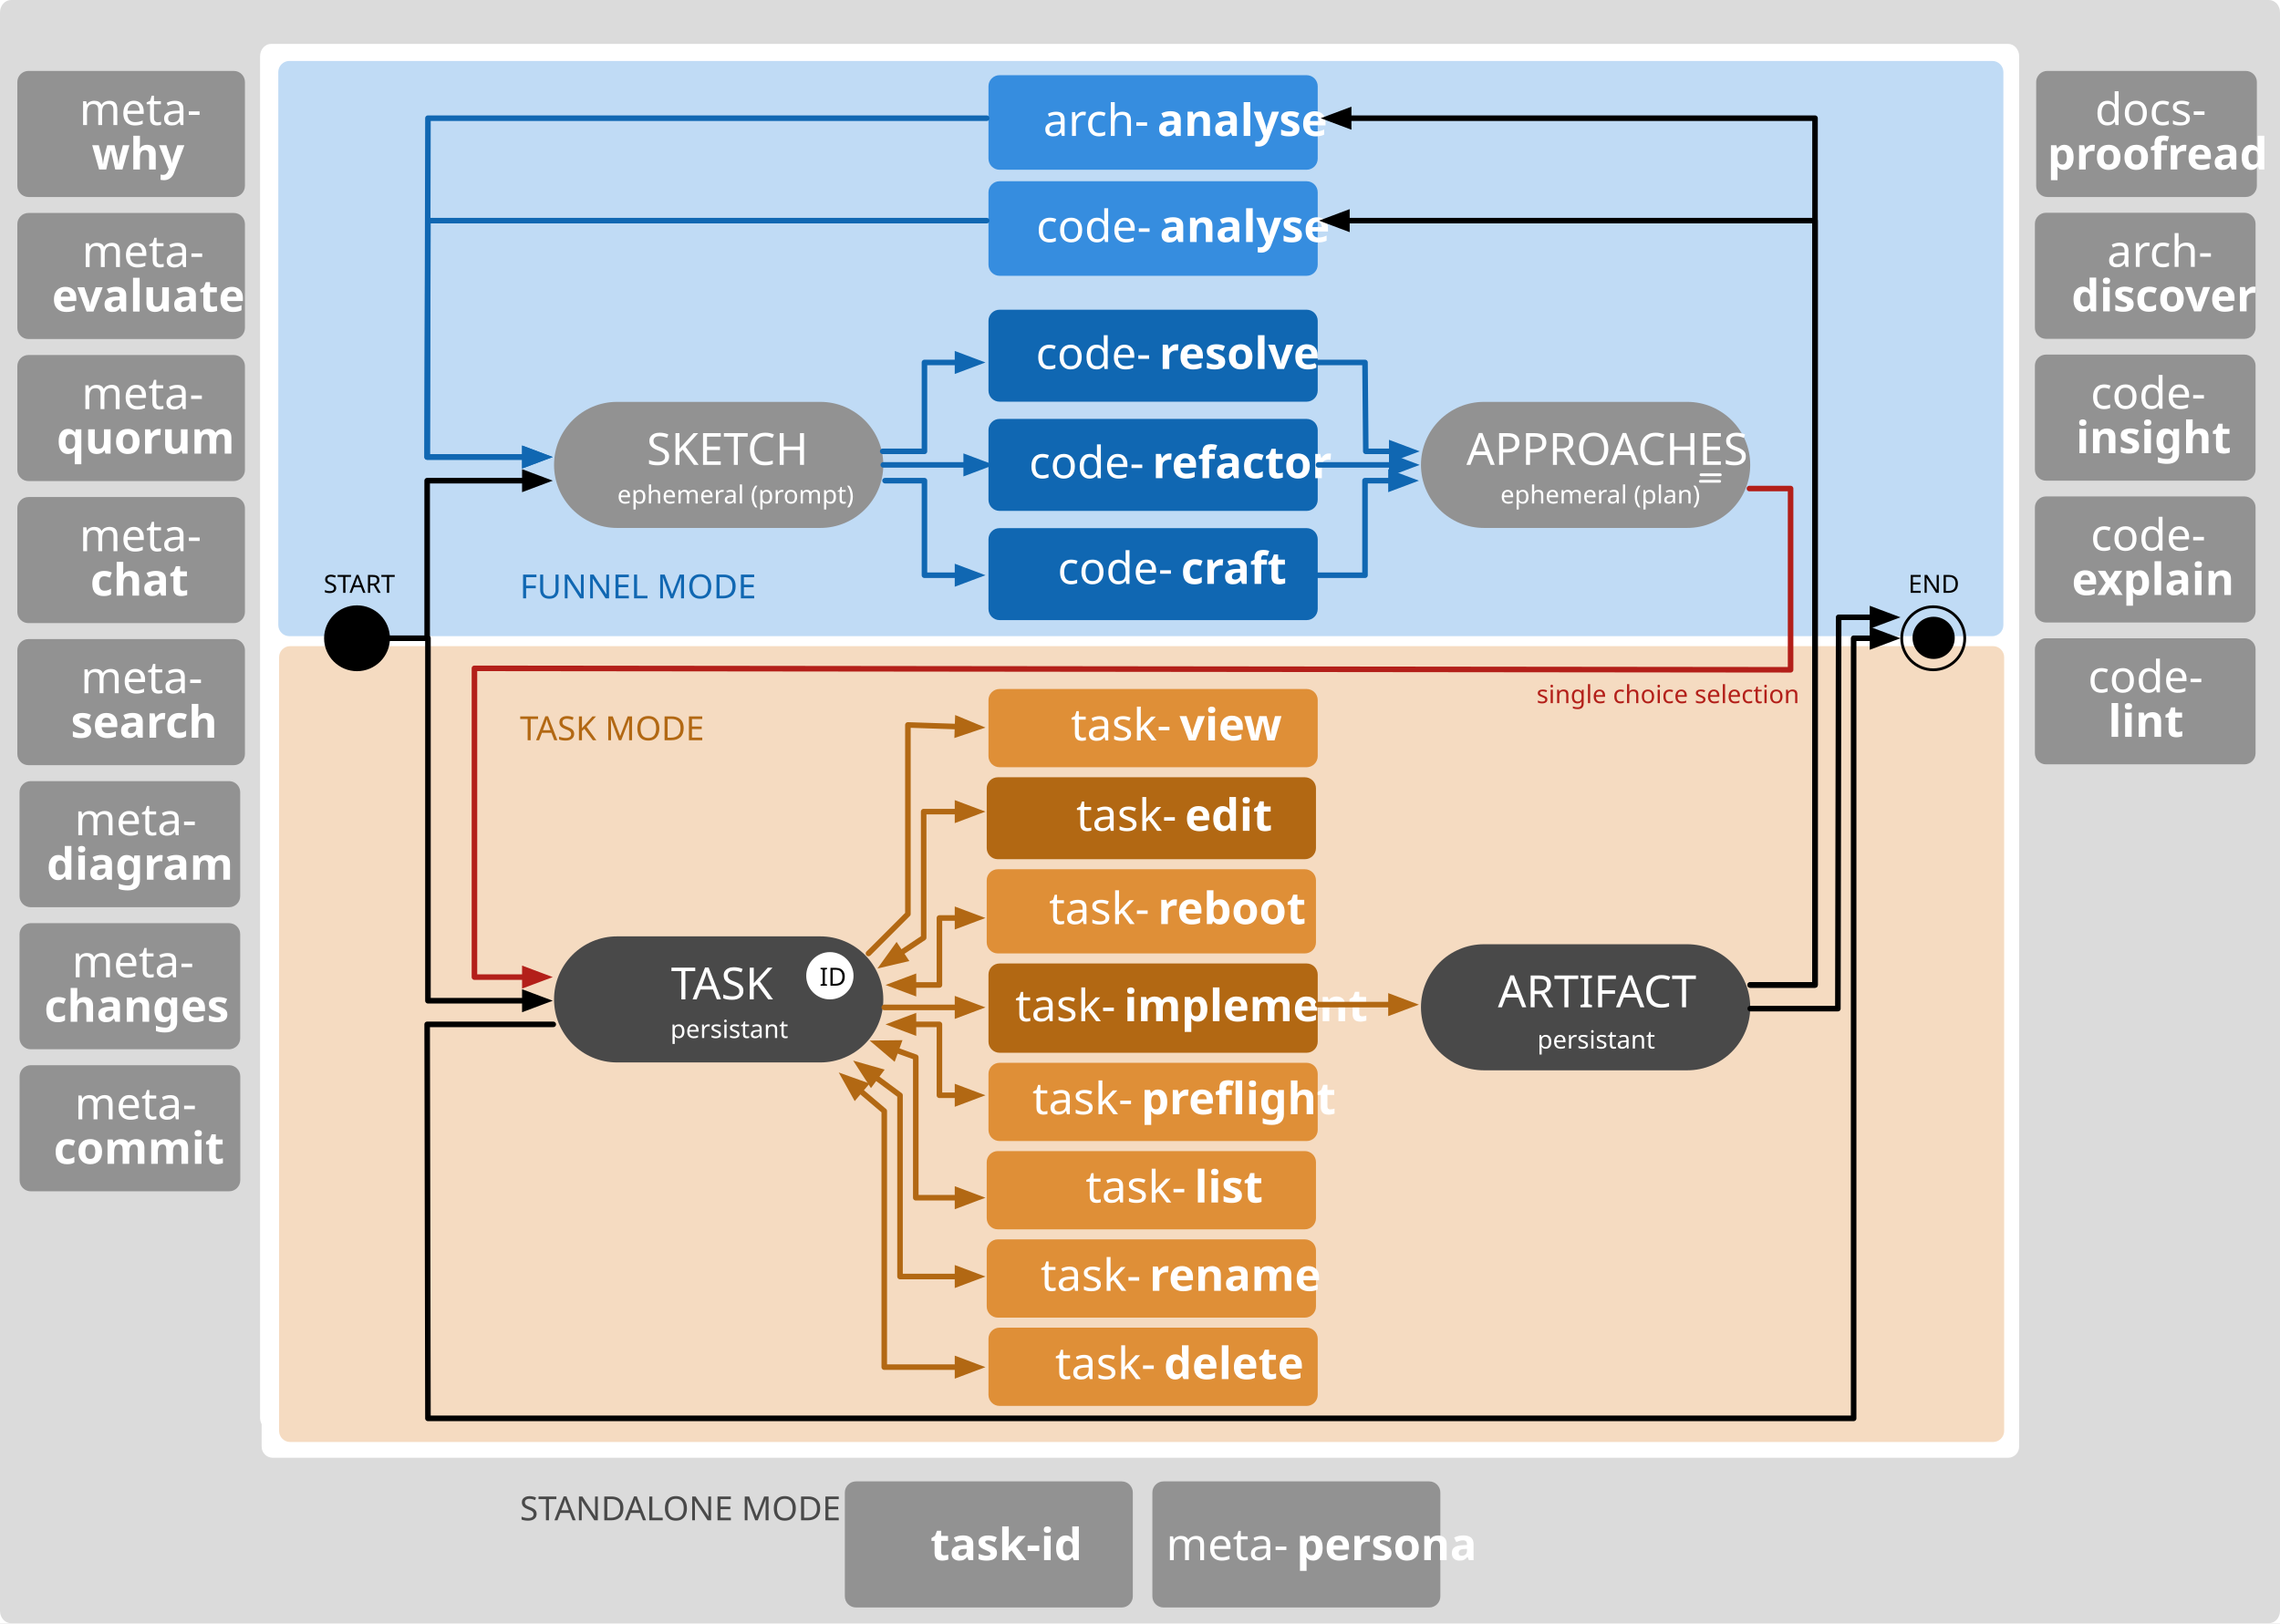
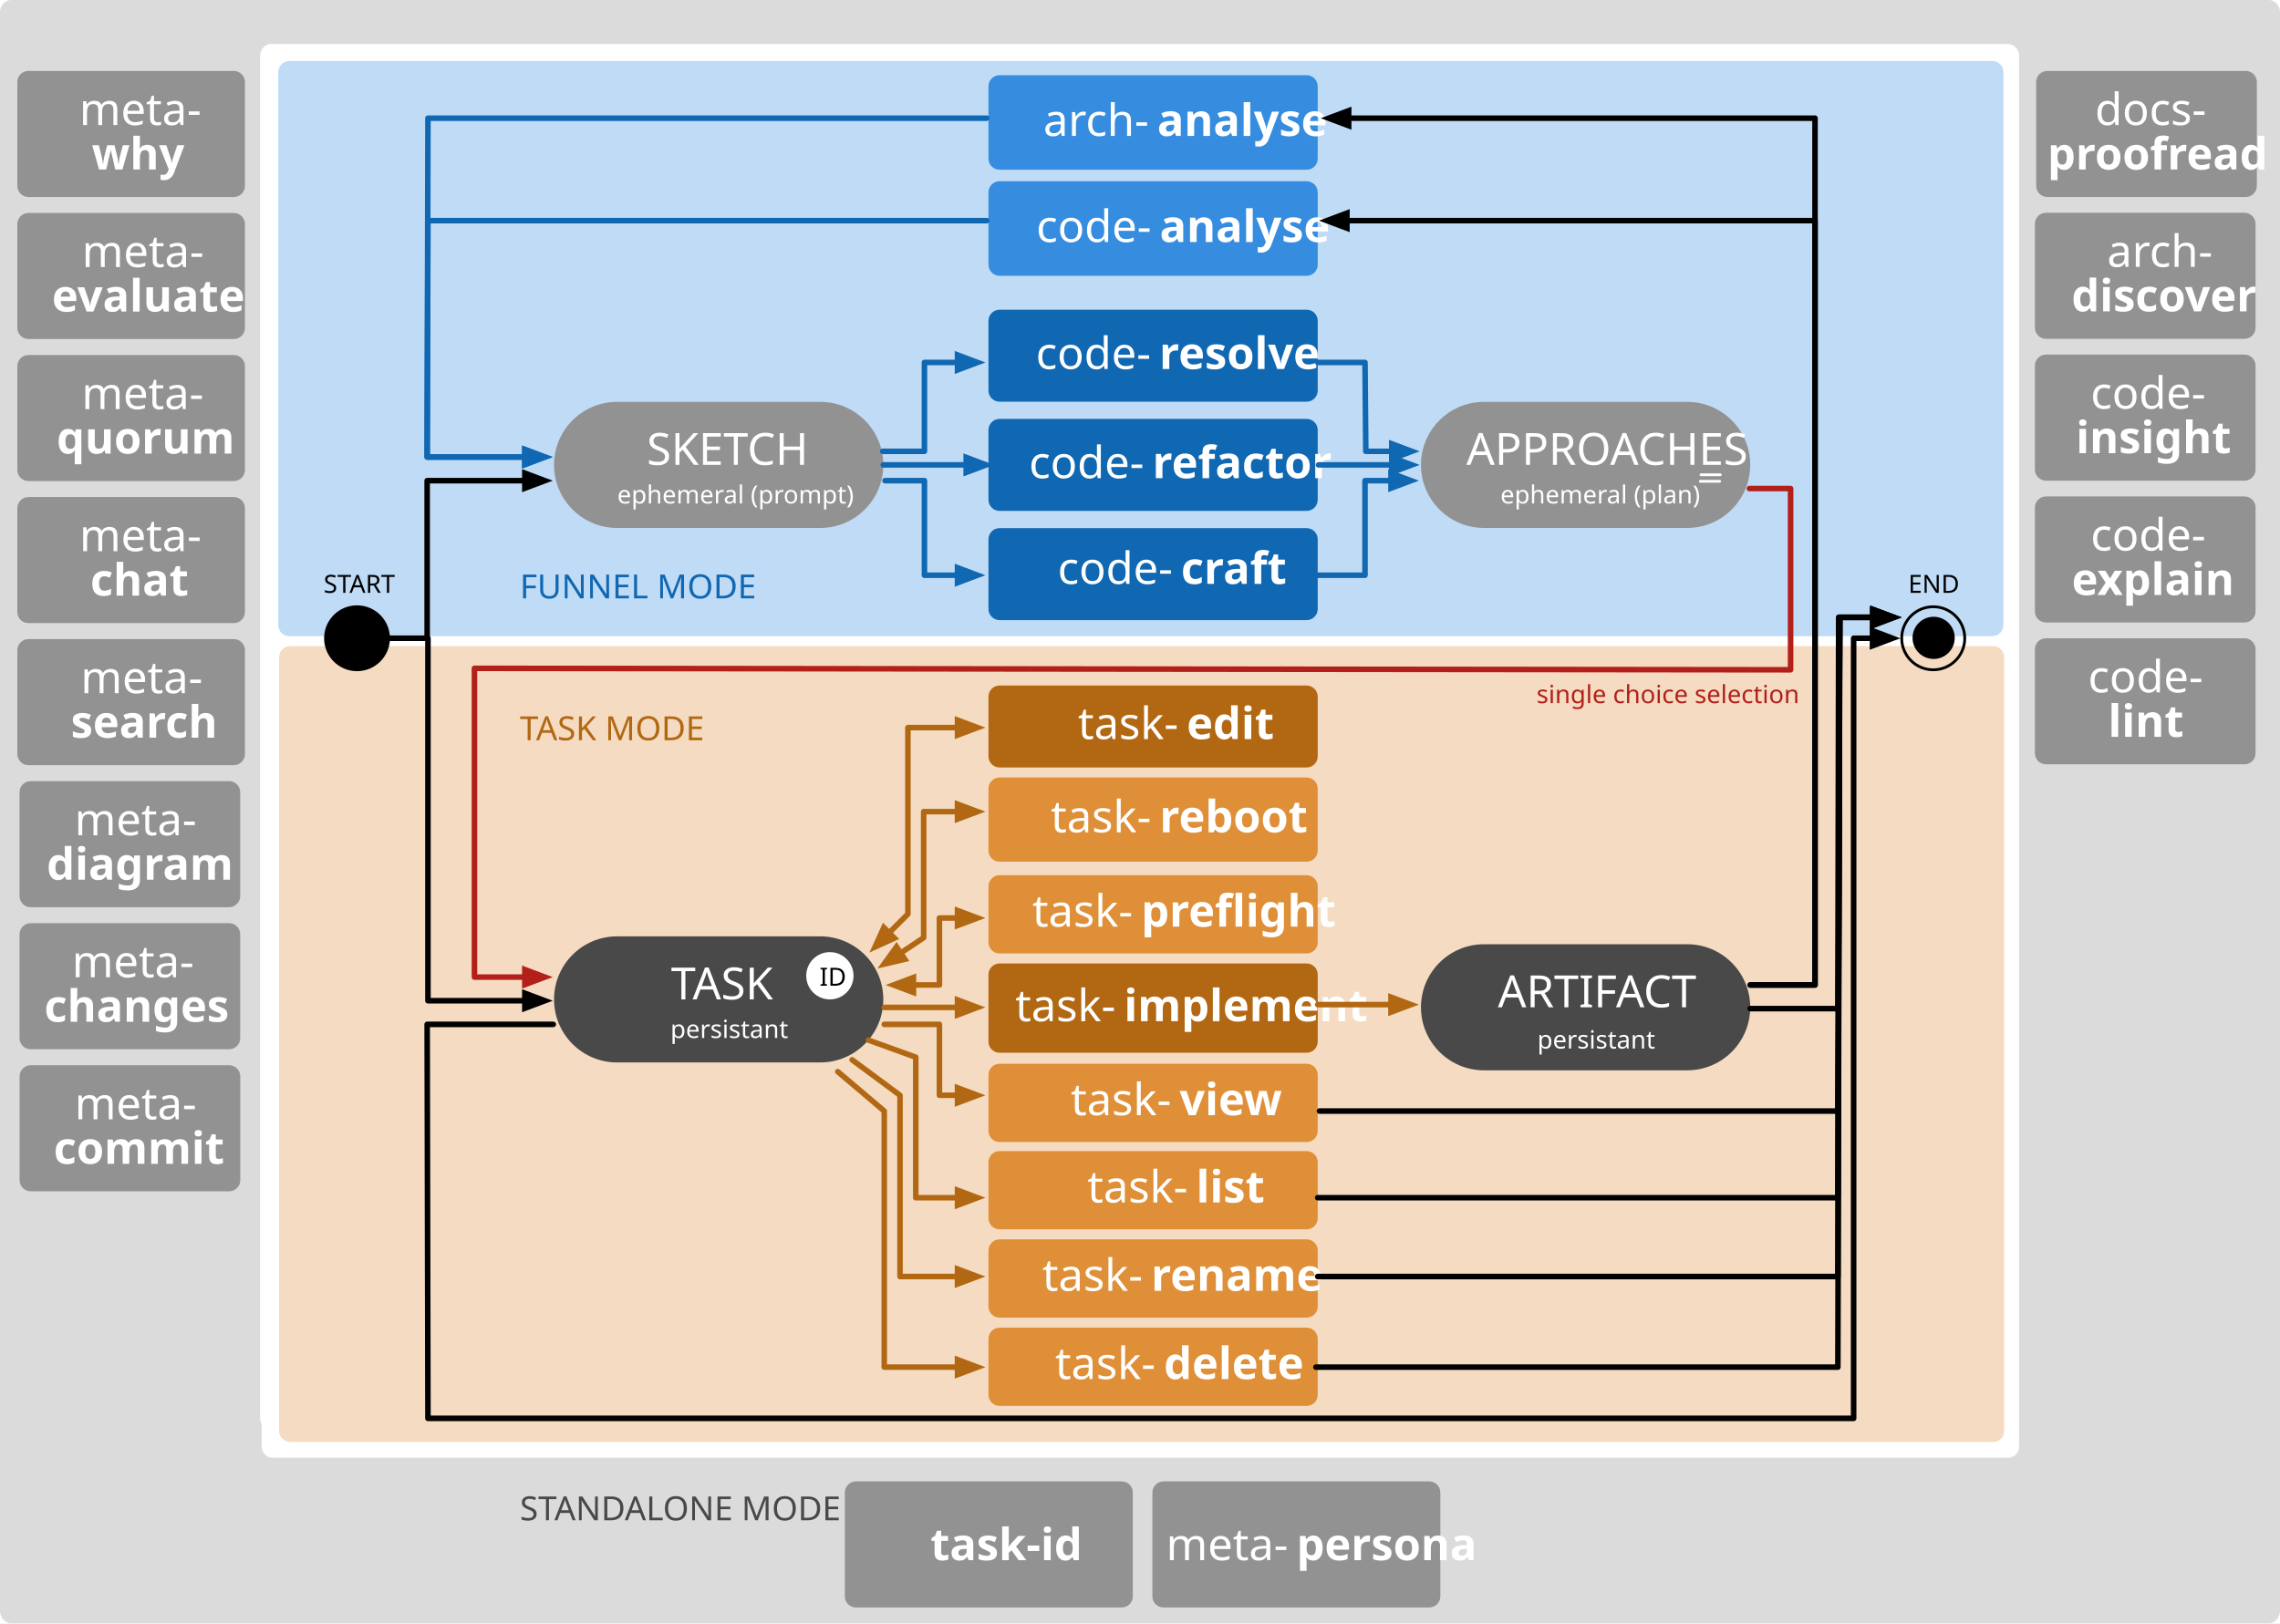
<svg xmlns="http://www.w3.org/2000/svg" version="1.1" viewBox="7.937 5.669 820.063 583.937" width="820.063" height="583.937">
  <defs>
    <marker orient="auto" overflow="visible" markerUnits="strokeWidth" id="FilledArrow_Marker" stroke-linejoin="miter" stroke-miterlimit="10" viewBox="-1 -3 6 6" markerWidth="6" markerHeight="6" color="#1067b2">
      <g>
        <path d="M 3.6 0 L 0 -1.35 L 0 1.35 Z" fill="currentColor" stroke="currentColor" stroke-width="1" />
      </g>
    </marker>
    <marker orient="auto" overflow="visible" markerUnits="strokeWidth" id="FilledArrow_Marker_2" stroke-linejoin="miter" stroke-miterlimit="10" viewBox="-1 -3 6 6" markerWidth="6" markerHeight="6" color="#b31f19">
      <g>
        <path d="M 3.6 0 L 0 -1.35 L 0 1.35 Z" fill="currentColor" stroke="currentColor" stroke-width="1" />
      </g>
    </marker>
    <marker orient="auto" overflow="visible" markerUnits="strokeWidth" id="FilledArrow_Marker_3" stroke-linejoin="miter" stroke-miterlimit="10" viewBox="-1 -3 6 6" markerWidth="6" markerHeight="6" color="#b26813">
      <g>
        <path d="M 3.6 0 L 0 -1.35 L 0 1.35 Z" fill="currentColor" stroke="currentColor" stroke-width="1" />
      </g>
    </marker>
    <marker orient="auto" overflow="visible" markerUnits="strokeWidth" id="FilledArrow_Marker_4" stroke-linejoin="miter" stroke-miterlimit="10" viewBox="-1 -3 6 6" markerWidth="6" markerHeight="6" color="black">
      <g>
        <path d="M 3.6 0 L 0 -1.35 L 0 1.35 Z" fill="currentColor" stroke="currentColor" stroke-width="1" />
      </g>
    </marker>
    <marker orient="auto" overflow="visible" markerUnits="strokeWidth" id="FilledArrow_Marker_5" stroke-linejoin="miter" stroke-miterlimit="10" viewBox="-5 -3 6 6" markerWidth="6" markerHeight="6" color="#b26813">
      <g>
        <path d="M -3.6 0 L 0 1.35 L 0 -1.35 Z" fill="currentColor" stroke="currentColor" stroke-width="1" />
      </g>
    </marker>
    <marker orient="auto" overflow="visible" markerUnits="strokeWidth" id="FilledArrow_Marker_6" stroke-linejoin="miter" stroke-miterlimit="10" viewBox="-1 -3 6 6" markerWidth="6" markerHeight="6" color="#b26813">
      <g>
        <path d="M 3.6 0 L 0 -1.35 L 0 1.35 Z" fill="currentColor" stroke="currentColor" stroke-width="1" />
      </g>
    </marker>
    <marker orient="auto" overflow="visible" markerUnits="strokeWidth" id="FilledArrow_Marker_7" stroke-linejoin="miter" stroke-miterlimit="10" viewBox="-5 -3 6 6" markerWidth="6" markerHeight="6" color="#b26813">
      <g>
        <path d="M -3.6 0 L 0 1.35 L 0 -1.35 Z" fill="currentColor" stroke="currentColor" stroke-width="1" />
      </g>
    </marker>
  </defs>
-   <g id="Canvas_1" stroke="none" fill-opacity="1" stroke-dasharray="none" fill="none" stroke-opacity="1">
+   <g id="Canvas_1" stroke-dasharray="none" stroke-opacity="1" stroke="none" fill="none" fill-opacity="1">
    <rect fill="white" x="7.937" y="5.669" width="820.063" height="583.937" />
    <g id="Canvas_1_Content">
      <g id="Graphic_915">
        <path d="M 17.89 5.669 L 11.937 5.669 C 9.728 5.669 7.937 7.663 7.937 10.123 L 7.937 585.152 C 7.937 587.612 9.728 589.606 11.937 589.606 L 17.89 589.606 L 48.504 589.606 L 824 589.606 C 826.209 589.606 828 587.612 828 585.152 L 828 10.123 C 828 7.663 826.209 5.669 824 5.669 L 48.504 5.669 Z M 102.047 517.998 C 101.687 517.33 101.48 516.547 101.48 515.711 L 101.48 25.905 C 101.48 23.446 103.271 21.451 105.48 21.451 L 730.173 21.451 C 732.382 21.451 734.173 23.446 734.173 25.905 L 734.173 463.213 L 734.173 515.711 L 734.173 526.079 C 734.173 528.288 732.382 530.079 730.173 530.079 L 106.047 530.079 C 103.838 530.079 102.047 528.288 102.047 526.079 Z" fill="#dbdbdb" />
      </g>
      <g id="Graphic_799">
        <path d="M 112.315 238.11 L 724.787 238.11 C 726.997 238.11 728.787 239.901 728.787 242.11 L 728.787 520.409 C 728.787 522.619 726.997 524.409 724.787 524.409 L 112.315 524.409 C 110.106 524.409 108.315 522.619 108.315 520.409 L 108.315 242.11 C 108.315 239.901 110.106 238.11 112.315 238.11 Z" fill="#f5dbc1" />
      </g>
      <g id="Graphic_798">
        <path d="M 112.031 27.595 L 724.504 27.595 C 726.713 27.595 728.504 29.386 728.504 31.595 L 728.504 230.524 C 728.504 232.733 726.713 234.524 724.504 234.524 L 112.031 234.524 C 109.822 234.524 108.031 232.733 108.031 230.524 L 108.031 31.595 C 108.031 29.386 109.822 27.595 112.031 27.595 Z" fill="#c0dbf5" />
      </g>
      <g id="Group_774">
        <g id="Graphic_629">
          <path d="M 229.89 150.236 L 302.961 150.236 C 315.485 150.236 325.638 160.389 325.638 172.913 L 325.638 172.913 C 325.638 185.438 315.485 195.591 302.961 195.591 L 229.89 195.591 C 217.366 195.591 207.213 185.438 207.213 172.913 L 207.213 172.913 C 207.213 160.389 217.366 150.236 229.89 150.236 Z" fill="#929292" />
        </g>
        <g id="Graphic_624">
          <rect x="235.559" y="155.906" width="61.92" height="29.2" fill="#929292" />
          <text transform="translate(240.5591 160.9055)" fill="white">
            <tspan font-family="Myriad Pro" font-size="16" fill="white" x="0" y="12" xml:space="preserve">SKETCH</tspan>
          </text>
        </g>
      </g>
      <g id="Group_767">
        <g id="Graphic_631">
          <path d="M 367.465 70.866 L 477.89 70.866 C 480.099 70.866 481.89 72.657 481.89 74.866 L 481.89 100.882 C 481.89 103.091 480.099 104.882 477.89 104.882 L 367.465 104.882 C 365.255 104.882 363.465 103.091 363.465 100.882 L 363.465 74.866 C 363.465 72.657 365.255 70.866 367.465 70.866 Z" fill="#368ddf" />
        </g>
        <g id="Graphic_628">
          <text transform="translate(380.6718 80.72008)" fill="white">
            <tspan font-family="Myriad Pro" font-size="16" fill="white" x="0" y="12" xml:space="preserve">code-</tspan>
            <tspan font-family="Myriad Pro" font-weight="bold" font-size="16" fill="white" y="12" xml:space="preserve">analyse</tspan>
          </text>
        </g>
      </g>
      <g id="Line_639">
        <path d="M 362.835 85.039 L 161.858 85.039 L 161.575 170.079 L 196.713 170.079" marker-end="url(#FilledArrow_Marker)" stroke="#1067b2" stroke-linecap="round" stroke-linejoin="round" stroke-width="2" />
      </g>
      <g id="Group_777">
        <g id="Graphic_725">
          <path d="M 541.701 345.348 L 614.772 345.348 C 627.296 345.348 637.449 355.501 637.449 368.025 L 637.449 368.025 C 637.449 380.549 627.296 390.702 614.772 390.702 L 541.701 390.702 C 529.177 390.702 519.024 380.549 519.024 368.025 L 519.024 368.025 C 519.024 355.501 529.177 345.348 541.701 345.348 Z" fill="#494949" />
        </g>
        <g id="Graphic_726">
          <text transform="translate(546.7008 356.0173)" fill="white">
            <tspan font-family="Myriad Pro" font-size="16" fill="white" x="682121e-18" y="12" xml:space="preserve">ARTIFACT</tspan>
          </text>
        </g>
      </g>
      <g id="Group_768">
        <g id="Graphic_728">
          <path d="M 367.465 117.082 L 477.89 117.082 C 480.099 117.082 481.89 118.873 481.89 121.082 L 481.89 146.167 C 481.89 148.376 480.099 150.167 477.89 150.167 L 367.465 150.167 C 365.255 150.167 363.465 148.376 363.465 146.167 L 363.465 121.082 C 363.465 118.873 365.255 117.082 367.465 117.082 Z" fill="#1067b2" />
        </g>
        <g id="Graphic_727">
          <text transform="translate(380.5016 126.4037)" fill="white">
            <tspan font-family="Myriad Pro" font-size="16" fill="white" x="0" y="12" xml:space="preserve">code-</tspan>
            <tspan font-family="Myriad Pro" font-weight="bold" font-size="16" fill="white" y="12" xml:space="preserve">resolve</tspan>
          </text>
        </g>
      </g>
      <g id="Line_729">
        <path d="M 325.43 168.028 L 340.441 168.028 L 340.441 136.063 L 352.335 136.063" marker-end="url(#FilledArrow_Marker)" stroke="#1067b2" stroke-linecap="round" stroke-linejoin="round" stroke-width="2" />
      </g>
      <g id="Group_769">
        <g id="Graphic_731">
          <path d="M 367.465 156.371 L 477.89 156.371 C 480.099 156.371 481.89 158.162 481.89 160.371 L 481.89 185.456 C 481.89 187.665 480.099 189.456 477.89 189.456 L 367.465 189.456 C 365.255 189.456 363.465 187.665 363.465 185.456 L 363.465 160.371 C 363.465 158.162 365.255 156.371 367.465 156.371 Z" fill="#1067b2" />
        </g>
        <g id="Graphic_730">
          <text transform="translate(378.0456 165.6926)" fill="white">
            <tspan font-family="Myriad Pro" font-size="16" fill="white" x="7105427e-21" y="12" xml:space="preserve">code-</tspan>
            <tspan font-family="Myriad Pro" font-weight="bold" font-size="16" fill="white" y="12" xml:space="preserve">refactor</tspan>
          </text>
        </g>
      </g>
      <g id="Line_734">
        <line x1="325.638" y1="172.913" x2="355.453" y2="172.913" marker-end="url(#FilledArrow_Marker)" stroke="#1067b2" stroke-linecap="round" stroke-linejoin="round" stroke-width="2" />
      </g>
      <g id="Line_735">
        <path d="M 326.268 178.583 L 340.441 178.583 L 340.441 212.598 L 352.335 212.598" marker-end="url(#FilledArrow_Marker)" stroke="#1067b2" stroke-linecap="round" stroke-linejoin="round" stroke-width="2" />
      </g>
      <g id="Group_775">
        <g id="Graphic_737">
          <path d="M 541.701 150.236 L 614.772 150.236 C 627.296 150.236 637.449 160.389 637.449 172.913 L 637.449 172.913 C 637.449 185.438 627.296 195.591 614.772 195.591 L 541.701 195.591 C 529.177 195.591 519.024 185.438 519.024 172.913 L 519.024 172.913 C 519.024 160.389 529.177 150.236 541.701 150.236 Z" fill="#929292" />
        </g>
        <g id="Graphic_736">
          <text transform="translate(535.3622 160.9055)" fill="white">
            <tspan font-family="Myriad Pro" font-size="16" fill="white" x="0" y="12" xml:space="preserve">APPROACHES</tspan>
          </text>
        </g>
      </g>
      <g id="Line_738">
        <path d="M 481.89 136.063 L 498.898 136.063 L 499.181 168.028 L 508.524 168.028" marker-end="url(#FilledArrow_Marker)" stroke="#1067b2" stroke-linecap="round" stroke-linejoin="round" stroke-width="2" />
      </g>
      <g id="Line_739">
        <line x1="482.173" y1="172.913" x2="508.524" y2="172.913" marker-end="url(#FilledArrow_Marker)" stroke="#1067b2" stroke-linecap="round" stroke-linejoin="round" stroke-width="2" />
      </g>
      <g id="Line_740">
        <path d="M 481.89 212.598 L 498.898 212.598 L 498.898 178.583 L 508.24 178.583" marker-end="url(#FilledArrow_Marker)" stroke="#1067b2" stroke-linecap="round" stroke-linejoin="round" stroke-width="2" />
      </g>
      <g id="Group_776">
        <g id="Graphic_742">
          <path d="M 229.89 342.513 L 302.961 342.513 C 315.485 342.513 325.638 352.666 325.638 365.191 L 325.638 365.191 C 325.638 377.715 315.485 387.868 302.961 387.868 L 229.89 387.868 C 217.366 387.868 207.213 377.715 207.213 365.191 L 207.213 365.191 C 207.213 352.666 217.366 342.513 229.89 342.513 Z" fill="#494949" />
        </g>
        <g id="Graphic_741">
          <text transform="translate(249.2817 353.1827)" fill="white">
            <tspan font-family="Myriad Pro" font-size="16" fill="white" x="0" y="12" xml:space="preserve">TASK</tspan>
          </text>
        </g>
      </g>
      <g id="Line_743">
        <path d="M 637.165 181.417 L 651.968 181.417 L 651.968 246.614 L 178.583 246.095 L 178.583 357.165 L 196.713 357.165" marker-end="url(#FilledArrow_Marker_2)" stroke="#b31f19" stroke-linecap="round" stroke-linejoin="round" stroke-width="2" />
      </g>
      <g id="Group_771">
        <g id="Graphic_749">
-           <path d="M 366.835 285.285 L 477.26 285.285 C 479.469 285.285 481.26 287.076 481.26 289.285 L 481.26 310.758 C 481.26 312.967 479.469 314.758 477.26 314.758 L 366.835 314.758 C 364.625 314.758 362.835 312.967 362.835 310.758 L 362.835 289.285 C 362.835 287.076 364.625 285.285 366.835 285.285 Z" fill="#b26813" />
+           <path d="M 367.465 252.283 L 477.89 252.283 C 480.099 252.283 481.89 254.074 481.89 256.283 L 481.89 277.756 C 481.89 279.965 480.099 281.756 477.89 281.756 L 367.465 281.756 C 365.255 281.756 363.465 279.965 363.465 277.756 L 363.465 256.283 C 363.465 254.074 365.255 252.283 367.465 252.283 Z" fill="#b26813" />
        </g>
        <g id="Graphic_748">
-           <text transform="translate(395.0317 292.5409)" fill="white">
+           <text transform="translate(395.6616 259.5389)" fill="white">
            <tspan font-family="Myriad Pro" font-size="16" fill="white" x="14210855e-21" y="12" xml:space="preserve">task-</tspan>
            <tspan font-family="Myriad Pro" font-weight="bold" font-size="16" fill="white" y="12" xml:space="preserve">edit</tspan>
          </text>
        </g>
      </g>
      <g id="Group_772">
        <g id="Graphic_747">
          <path d="M 367.465 352.267 L 477.89 352.267 C 480.099 352.267 481.89 354.058 481.89 356.267 L 481.89 380.384 C 481.89 382.593 480.099 384.384 477.89 384.384 L 367.465 384.384 C 365.255 384.384 363.465 382.593 363.465 380.384 L 363.465 356.267 C 363.465 354.058 365.255 352.267 367.465 352.267 Z" fill="#b26813" />
        </g>
        <g id="Graphic_746">
          <text transform="translate(373.0916 361.0349)" fill="white">
            <tspan font-family="Myriad Pro" font-size="16" fill="white" x="0" y="12" xml:space="preserve">task-</tspan>
            <tspan font-family="Myriad Pro" font-weight="bold" font-size="16" fill="white" y="12" xml:space="preserve">implement</tspan>
          </text>
        </g>
      </g>
      <g id="Group_773">
        <g id="Graphic_745">
-           <path d="M 367.465 387.997 L 477.89 387.997 C 480.099 387.997 481.89 389.788 481.89 391.997 L 481.89 412.144 C 481.89 414.353 480.099 416.144 477.89 416.144 L 367.465 416.144 C 365.255 416.144 363.465 414.353 363.465 412.144 L 363.465 391.997 C 363.465 389.788 365.255 387.997 367.465 387.997 Z" fill="#df8f37" />
+           <path d="M 367.465 320.515 L 477.89 320.515 C 480.099 320.515 481.89 322.306 481.89 324.515 L 481.89 344.661 C 481.89 346.871 480.099 348.661 477.89 348.661 L 367.465 348.661 C 365.255 348.661 363.465 346.871 363.465 344.661 L 363.465 324.515 C 363.465 322.306 365.255 320.515 367.465 320.515 Z" fill="#df8f37" />
        </g>
        <g id="Graphic_744">
-           <text transform="translate(379.2616 394.4948)" fill="white">
+           <text transform="translate(379.2616 327.0121)" fill="white">
            <tspan font-family="Myriad Pro" font-size="16" fill="white" x="0" y="12" xml:space="preserve">task-</tspan>
            <tspan font-family="Myriad Pro" font-weight="bold" font-size="16" fill="white" y="12" xml:space="preserve">preflight</tspan>
          </text>
        </g>
      </g>
      <g id="Line_755">
        <line x1="481.89" y1="367.068" x2="508.24" y2="367.068" marker-end="url(#FilledArrow_Marker_3)" stroke="#b26813" stroke-linecap="round" stroke-linejoin="round" stroke-width="2" />
      </g>
      <g id="Line_756">
        <path d="M 637.449 360 L 660.756 360 L 660.756 85.039 L 492.39 85.039" marker-end="url(#FilledArrow_Marker_4)" stroke="black" stroke-linecap="round" stroke-linejoin="round" stroke-width="2" />
      </g>
      <g id="Group_770">
        <g id="Graphic_733">
          <path d="M 367.465 195.66 L 477.89 195.66 C 480.099 195.66 481.89 197.45 481.89 199.66 L 481.89 224.745 C 481.89 226.954 480.099 228.745 477.89 228.745 L 367.465 228.745 C 365.255 228.745 363.465 226.954 363.465 224.745 L 363.465 199.66 C 363.465 197.45 365.255 195.66 367.465 195.66 Z" fill="#1067b2" />
        </g>
        <g id="Graphic_758">
          <text transform="translate(388.3495 203.7246)" fill="white">
            <tspan font-family="Myriad Pro" font-size="16" fill="white" x="0" y="12" xml:space="preserve">code-</tspan>
            <tspan font-family="Myriad Pro" font-weight="bold" font-size="16" fill="white" y="12" xml:space="preserve">craft</tspan>
          </text>
        </g>
      </g>
      <g id="Line_761">
-         <path d="M 352.335 436.535 L 337.323 436.535 L 337.323 385.991 L 330.19 383.412" marker-end="url(#FilledArrow_Marker_3)" marker-start="url(#FilledArrow_Marker_5)" stroke="#b26813" stroke-linecap="round" stroke-linejoin="round" stroke-width="2" />
+         <path d="M 352.335 436.535 L 337.323 436.535 L 337.323 385.991 L 320.315 379.843" marker-start="url(#FilledArrow_Marker_5)" stroke="#b26813" stroke-linecap="round" stroke-linejoin="round" stroke-width="2" />
      </g>
      <g id="Line_780">
        <path d="M 331.886 348.506 L 340.158 342.992 L 340.158 297.638 L 352.335 297.638" marker-end="url(#FilledArrow_Marker_3)" marker-start="url(#FilledArrow_Marker_5)" stroke="#b26813" stroke-linecap="round" stroke-linejoin="round" stroke-width="2" />
      </g>
      <g id="Line_779">
        <path d="M 336.484 360 L 345.827 360 L 345.827 335.906 L 352.335 335.906" marker-end="url(#FilledArrow_Marker_3)" marker-start="url(#FilledArrow_Marker_5)" stroke="#b26813" stroke-linecap="round" stroke-linejoin="round" stroke-width="2" />
      </g>
      <g id="Line_778">
-         <path d="M 336.484 374.173 L 345.827 374.173 L 345.827 399.685 L 352.335 399.685" marker-end="url(#FilledArrow_Marker_3)" marker-start="url(#FilledArrow_Marker_5)" stroke="#b26813" stroke-linecap="round" stroke-linejoin="round" stroke-width="2" />
+         <path d="M 352.335 399.685 L 345.827 399.685 L 345.827 374.173 L 325.984 374.173" marker-start="url(#FilledArrow_Marker_5)" stroke="#b26813" stroke-linecap="round" stroke-linejoin="round" stroke-width="2" />
      </g>
      <g id="Graphic_781">
        <text transform="translate(229.9428 179.7905)" fill="white">
          <tspan font-family="Myriad Pro" font-size="9" fill="white" x="8668621e-19" y="7" xml:space="preserve">ephemeral (prompt)</tspan>
        </text>
      </g>
      <g id="Graphic_782">
        <text transform="translate(547.5769 179.7905)" fill="white">
          <tspan font-family="Myriad Pro" font-size="9" fill="white" x="55777605e-20" y="7" xml:space="preserve">ephemeral (plan)</tspan>
        </text>
      </g>
      <g id="Graphic_783">
        <text transform="translate(249.063 372.0677)" fill="white">
          <tspan font-family="Myriad Pro" font-size="9" fill="white" x="14566126e-20" y="7" xml:space="preserve">persistant</tspan>
        </text>
      </g>
      <g id="Graphic_784">
        <text transform="translate(560.874 375.8598)" fill="white">
          <tspan font-family="Myriad Pro" font-size="9" fill="white" x="14566126e-20" y="7" xml:space="preserve">persistant</tspan>
        </text>
      </g>
      <g id="Line_785">
        <path d="M 147.685 235.276 L 161.575 235.276 L 161.575 178.583 L 196.713 178.583" marker-end="url(#FilledArrow_Marker_4)" stroke="black" stroke-linecap="round" stroke-linejoin="round" stroke-width="2" />
      </g>
      <g id="Graphic_786">
        <circle cx="136.346" cy="235.276" r="11.339" fill="black" />
        <circle cx="136.346" cy="235.276" r="11.339" stroke="black" stroke-linecap="round" stroke-linejoin="round" stroke-width="1" />
      </g>
      <g id="Line_788">
        <path d="M 637.449 368.504 L 668.976 368.504 L 669.26 227.729 L 681.437 227.729" marker-end="url(#FilledArrow_Marker_4)" stroke="black" stroke-linecap="round" stroke-linejoin="round" stroke-width="2" />
      </g>
      <g id="Group_791">
        <g id="Graphic_787">
          <circle cx="703.276" cy="235.276" r="11.339" stroke="black" stroke-linecap="round" stroke-linejoin="round" stroke-width="1" />
        </g>
        <g id="Graphic_789">
          <circle cx="703.421" cy="235.13" r="7.087" fill="black" />
          <circle cx="703.421" cy="235.13" r="7.087" stroke="black" stroke-linecap="round" stroke-linejoin="round" stroke-width="1" />
        </g>
      </g>
      <g id="Line_790">
        <path d="M 147.685 235.276 L 161.858 235.276 L 161.858 365.669 L 196.713 365.669" marker-end="url(#FilledArrow_Marker_4)" stroke="black" stroke-linecap="round" stroke-linejoin="round" stroke-width="2" />
      </g>
      <g id="Graphic_792">
        <text transform="translate(560.5906 251.6142)" fill="#b31f19">
          <tspan font-family="Myriad Pro" font-size="9" fill="#b31f19" x="0" y="7" xml:space="preserve">single choice selection</tspan>
        </text>
      </g>
      <g id="Line_793">
        <line x1="619.508" y1="178.813" x2="626.466" y2="178.813" stroke="white" stroke-linecap="round" stroke-linejoin="round" stroke-width="1" />
      </g>
      <g id="Line_794">
        <line x1="619.739" y1="176.457" x2="626.697" y2="176.457" stroke="white" stroke-linecap="round" stroke-linejoin="round" stroke-width="1" />
      </g>
      <g id="Group_797">
        <g id="Graphic_796">
          <circle cx="306.425" cy="356.687" r="8.504" fill="white" />
        </g>
        <g id="Graphic_795">
          <text transform="translate(302.7098 353.2669)" fill="black">
            <tspan font-family="Myriad Pro" font-size="9" fill="black" x="2184919e-19" y="7" xml:space="preserve">ID</tspan>
          </text>
        </g>
      </g>
      <g id="Graphic_800">
        <text transform="translate(124.3386 211.9291)" fill="black">
          <tspan font-family="Myriad Pro" font-size="9" fill="black" x="35171865e-20" y="7" xml:space="preserve">START</tspan>
        </text>
      </g>
      <g id="Graphic_801">
        <text transform="translate(694.2917 211.9291)" fill="black">
          <tspan font-family="Myriad Pro" font-size="9" fill="black" x="0" y="7" xml:space="preserve">END</tspan>
        </text>
      </g>
      <g id="Line_802">
        <path d="M 206.929 374.173 L 161.575 374.173 L 161.858 515.905 L 674.646 515.905 L 674.646 235.276 L 681.437 235.276" marker-end="url(#FilledArrow_Marker_4)" stroke="black" stroke-linecap="round" stroke-linejoin="round" stroke-width="2" />
      </g>
      <g id="Graphic_803">
        <text transform="translate(194.9213 211.9291)" fill="#1067b2">
          <tspan font-family="Myriad Pro" font-size="12" fill="#1067b2" x="2629008e-19" y="9" xml:space="preserve">FUNNEL MODE</tspan>
        </text>
      </g>
      <g id="Graphic_804">
        <text transform="translate(194.9213 262.9528)" fill="#b26813">
          <tspan font-family="Myriad Pro" font-size="12" fill="#b26813" x="5506706e-19" y="9" xml:space="preserve">TASK MODE</tspan>
        </text>
      </g>
      <g id="Group_805">
        <g id="Graphic_807">
          <path d="M 743.842 82.205 L 815.213 82.205 C 817.422 82.205 819.213 83.996 819.213 86.205 L 819.213 123.559 C 819.213 125.768 817.422 127.559 815.213 127.559 L 743.842 127.559 C 741.633 127.559 739.842 125.768 739.842 123.559 L 739.842 86.205 C 739.842 83.996 741.633 82.205 743.842 82.205 Z" fill="#929292" />
        </g>
        <g id="Graphic_806">
          <text transform="translate(744.9871 92.87402)" fill="white">
            <tspan font-family="Myriad Pro" font-size="16" fill="white" x="20.816" y="8.8" xml:space="preserve">arch-</tspan>
            <tspan font-family="Myriad Pro" font-weight="bold" font-size="16" fill="white" x="8.024" y="24.8" xml:space="preserve">discover</tspan>
          </text>
        </g>
      </g>
      <g id="Group_808">
        <g id="Graphic_810">
          <path d="M 18.963 337.768 L 90.333 337.768 C 92.542 337.768 94.333 339.559 94.333 341.768 L 94.333 379.123 C 94.333 381.332 92.542 383.123 90.333 383.123 L 18.963 383.123 C 16.754 383.123 14.963 381.332 14.963 379.123 L 14.963 341.768 C 14.963 339.559 16.754 337.768 18.963 337.768 Z" fill="#929292" />
        </g>
        <g id="Graphic_809">
          <text transform="translate(16.33858 348.4376)" fill="white">
            <tspan font-family="Myriad Pro" font-size="16" fill="white" x="17.472" y="8.8" xml:space="preserve">meta-</tspan>
            <tspan font-family="Myriad Pro" font-weight="bold" font-size="16" fill="white" x="7.536" y="24.8" xml:space="preserve">changes</tspan>
          </text>
        </g>
      </g>
      <g id="Group_818">
        <g id="Graphic_820">
          <path d="M 743.842 184.252 L 815.213 184.252 C 817.422 184.252 819.213 186.043 819.213 188.252 L 819.213 225.606 C 819.213 227.815 817.422 229.606 815.213 229.606 L 743.842 229.606 C 741.633 229.606 739.842 227.815 739.842 225.606 L 739.842 188.252 C 739.842 186.043 741.633 184.252 743.842 184.252 Z" fill="#929292" />
        </g>
        <g id="Graphic_819">
          <text transform="translate(746.8138 194.9213)" fill="white">
            <tspan font-family="Myriad Pro" font-size="16" fill="white" x="13.088" y="8.8" xml:space="preserve">code-</tspan>
            <tspan font-family="Myriad Pro" font-weight="bold" font-size="16" fill="white" x="6.296" y="24.8" xml:space="preserve">explain</tspan>
          </text>
        </g>
      </g>
      <g id="Group_821">
        <g id="Graphic_823">
          <path d="M 743.842 133.228 L 815.213 133.228 C 817.422 133.228 819.213 135.019 819.213 137.228 L 819.213 174.583 C 819.213 176.792 817.422 178.583 815.213 178.583 L 743.842 178.583 C 741.633 178.583 739.842 176.792 739.842 174.583 L 739.842 137.228 C 739.842 135.019 741.633 133.228 743.842 133.228 Z" fill="#929292" />
        </g>
        <g id="Graphic_822">
          <text transform="translate(746.5498 143.8976)" fill="white">
            <tspan font-family="Myriad Pro" font-size="16" fill="white" x="13.352" y="8.8" xml:space="preserve">code-</tspan>
            <tspan font-family="Myriad Pro" font-weight="bold" font-size="16" fill="white" x="8.064" y="24.8" xml:space="preserve">insight</tspan>
          </text>
        </g>
      </g>
      <g id="Group_827">
        <g id="Graphic_829">
          <path d="M 18.173 82.279 L 92.031 82.279 C 94.241 82.279 96.031 84.07 96.031 86.279 L 96.031 123.633 C 96.031 125.842 94.241 127.633 92.031 127.633 L 18.173 127.633 C 15.964 127.633 14.173 125.842 14.173 123.633 L 14.173 86.279 C 14.173 84.07 15.964 82.279 18.173 82.279 Z" fill="#929292" />
        </g>
        <g id="Graphic_828">
          <text transform="translate(19.88469 92.94826)" fill="white">
            <tspan font-family="Myriad Pro" font-size="16" fill="white" x="17.52" y="8.8" xml:space="preserve">meta-</tspan>
            <tspan font-family="Myriad Pro" font-weight="bold" font-size="16" fill="white" x="6.744" y="24.8" xml:space="preserve">evaluate</tspan>
          </text>
        </g>
      </g>
      <g id="Group_830">
        <g id="Graphic_832">
          <path d="M 18.173 133.377 L 92.031 133.377 C 94.241 133.377 96.031 135.168 96.031 137.377 L 96.031 174.731 C 96.031 176.94 94.241 178.731 92.031 178.731 L 18.173 178.731 C 15.964 178.731 14.173 176.94 14.173 174.731 L 14.173 137.377 C 14.173 135.168 15.964 133.377 18.173 133.377 Z" fill="#929292" />
        </g>
        <g id="Graphic_831">
          <text transform="translate(24.22957 144.0461)" fill="white">
            <tspan font-family="Myriad Pro" font-size="16" fill="white" x="13.064" y="8.8" xml:space="preserve">meta-</tspan>
            <tspan font-family="Myriad Pro" font-weight="bold" font-size="16" fill="white" x="4.088" y="24.8" xml:space="preserve">quorum</tspan>
          </text>
        </g>
      </g>
      <g id="Group_833">
        <g id="Graphic_835">
          <path d="M 18.173 235.573 L 92.031 235.573 C 94.241 235.573 96.031 237.363 96.031 239.573 L 96.031 276.927 C 96.031 279.136 94.241 280.927 92.031 280.927 L 18.173 280.927 C 15.964 280.927 14.173 279.136 14.173 276.927 L 14.173 239.573 C 14.173 237.363 15.964 235.573 18.173 235.573 Z" fill="#929292" />
        </g>
        <g id="Graphic_834">
          <text transform="translate(27.11073 246.2418)" fill="white">
            <tspan font-family="Myriad Pro" font-size="16" fill="white" x="9.848" y="8.8" xml:space="preserve">meta-</tspan>
            <tspan font-family="Myriad Pro" font-weight="bold" font-size="16" fill="white" x="6.296" y="24.8" xml:space="preserve">search</tspan>
          </text>
        </g>
      </g>
      <g id="Group_836">
        <g id="Graphic_838">
          <path d="M 18.173 31.181 L 92.031 31.181 C 94.241 31.181 96.031 32.972 96.031 35.181 L 96.031 72.535 C 96.031 74.745 94.241 76.535 92.031 76.535 L 18.173 76.535 C 15.964 76.535 14.173 74.745 14.173 72.535 L 14.173 35.181 C 14.173 32.972 15.964 31.181 18.173 31.181 Z" fill="#929292" />
        </g>
        <g id="Graphic_837">
          <text transform="translate(29.2549 41.85039)" fill="white">
            <tspan font-family="Myriad Pro" font-size="16" fill="white" x="7.208" y="8.8" xml:space="preserve">meta-</tspan>
            <tspan font-family="Myriad Pro" font-weight="bold" font-size="16" fill="white" x="11.688" y="24.8" xml:space="preserve">why</tspan>
          </text>
        </g>
      </g>
      <g id="Group_839">
        <g id="Graphic_841">
          <path d="M 18.173 184.475 L 92.031 184.475 C 94.241 184.475 96.031 186.266 96.031 188.475 L 96.031 225.829 C 96.031 228.038 94.241 229.829 92.031 229.829 L 18.173 229.829 C 15.964 229.829 14.173 228.038 14.173 225.829 L 14.173 188.475 C 14.173 186.266 15.964 184.475 18.173 184.475 Z" fill="#929292" />
        </g>
        <g id="Graphic_840">
          <text transform="translate(29.28897 195.144)" fill="white">
            <tspan font-family="Myriad Pro" font-size="16" fill="white" x="7.208" y="8.8" xml:space="preserve">meta-</tspan>
            <tspan font-family="Myriad Pro" font-weight="bold" font-size="16" fill="white" x="11.136" y="24.8" xml:space="preserve">chat</tspan>
          </text>
        </g>
      </g>
      <g id="Group_842">
        <g id="Graphic_844">
          <path d="M 743.842 235.276 L 815.213 235.276 C 817.422 235.276 819.213 237.066 819.213 239.276 L 819.213 276.63 C 819.213 278.839 817.422 280.63 815.213 280.63 L 743.842 280.63 C 741.633 280.63 739.842 278.839 739.842 276.63 L 739.842 239.276 C 739.842 237.066 741.633 235.276 743.842 235.276 Z" fill="#929292" />
        </g>
        <g id="Graphic_843">
          <text transform="translate(751.7541 245.9449)" fill="white">
            <tspan font-family="Myriad Pro" font-size="16" fill="white" x="7.208" y="8.8" xml:space="preserve">code-</tspan>
            <tspan font-family="Myriad Pro" font-weight="bold" font-size="16" fill="white" x="14.408" y="24.8" xml:space="preserve">lint</tspan>
          </text>
        </g>
      </g>
      <g id="Group_845">
        <g id="Graphic_847">
          <path d="M 426.424 538.583 L 521.997 538.583 C 524.206 538.583 525.997 540.374 525.997 542.583 L 525.997 579.937 C 525.997 582.146 524.206 583.937 521.997 583.937 L 426.424 583.937 C 424.215 583.937 422.424 582.146 422.424 579.937 L 422.424 542.583 C 422.424 540.374 424.215 538.583 426.424 538.583 Z" fill="#929292" />
        </g>
        <g id="Graphic_846">
          <text transform="translate(427.3622 554.9213)" fill="white">
            <tspan font-family="Myriad Pro" font-size="16" fill="white" x="30553338e-20" y="12" xml:space="preserve">meta-</tspan>
            <tspan font-family="Myriad Pro" font-weight="bold" font-size="16" fill="white" y="12" xml:space="preserve">persona</tspan>
          </text>
        </g>
      </g>
      <g id="Group_848">
        <g id="Graphic_850">
          <path d="M 315.811 538.583 L 411.384 538.583 C 413.593 538.583 415.384 540.374 415.384 542.583 L 415.384 579.937 C 415.384 582.146 413.593 583.937 411.384 583.937 L 315.811 583.937 C 313.602 583.937 311.811 582.146 311.811 579.937 L 311.811 542.583 C 311.811 540.374 313.602 538.583 315.811 538.583 Z" fill="#929292" />
        </g>
        <g id="Graphic_849">
          <text transform="translate(342.5836 554.9213)" fill="white">
            <tspan font-family="Myriad Pro" font-weight="bold" font-size="16" fill="white" x="5115908e-19" y="12" xml:space="preserve">task-id</tspan>
          </text>
        </g>
      </g>
      <g id="Group_866">
        <g id="Graphic_868">
          <path d="M 18.963 286.67 L 90.333 286.67 C 92.542 286.67 94.333 288.461 94.333 290.67 L 94.333 328.025 C 94.333 330.234 92.542 332.025 90.333 332.025 L 18.963 332.025 C 16.754 332.025 14.963 330.234 14.963 328.025 L 14.963 290.67 C 14.963 288.461 16.754 286.67 18.963 286.67 Z" fill="#929292" />
        </g>
        <g id="Graphic_867">
          <text transform="translate(20.64631 297.3397)" fill="white">
            <tspan font-family="Myriad Pro" font-size="16" fill="white" x="14.104" y="8.8" xml:space="preserve">meta-</tspan>
            <tspan font-family="Myriad Pro" font-weight="bold" font-size="16" fill="white" x="4.088" y="24.8" xml:space="preserve">diagram</tspan>
          </text>
        </g>
      </g>
      <g id="Group_872">
        <g id="Graphic_874">
          <path d="M 18.986 388.866 L 90.356 388.866 C 92.565 388.866 94.356 390.657 94.356 392.866 L 94.356 430.22 C 94.356 432.43 92.565 434.22 90.356 434.22 L 18.986 434.22 C 16.777 434.22 14.986 432.43 14.986 430.22 L 14.986 392.866 C 14.986 390.657 16.777 388.866 18.986 388.866 Z" fill="#929292" />
        </g>
        <g id="Graphic_873">
          <text transform="translate(19.17323 399.5354)" fill="white">
            <tspan font-family="Myriad Pro" font-size="16" fill="white" x="15.6" y="8.8" xml:space="preserve">meta-</tspan>
            <tspan font-family="Myriad Pro" font-weight="bold" font-size="16" fill="white" x="8.064" y="24.8" xml:space="preserve">commit</tspan>
          </text>
        </g>
      </g>
      <g id="Graphic_883">
        <text transform="translate(194.9213 543.5827)" fill="#494949">
          <tspan font-family="Myriad Pro" font-size="12" fill="#494949" x="8171241e-19" y="9" xml:space="preserve">STANDALONE MODE</tspan>
        </text>
      </g>
      <g id="Group_884">
        <g id="Graphic_886">
-           <path d="M 366.835 318.372 L 477.26 318.372 C 479.469 318.372 481.26 320.162 481.26 322.372 L 481.26 344.653 C 481.26 346.863 479.469 348.653 477.26 348.653 L 366.835 348.653 C 364.625 348.653 362.835 346.863 362.835 344.653 L 362.835 322.372 C 362.835 320.162 364.625 318.372 366.835 318.372 Z" fill="#df8f37" />
+           <path d="M 367.465 285.37 L 477.89 285.37 C 480.099 285.37 481.89 287.16 481.89 289.37 L 481.89 311.651 C 481.89 313.861 480.099 315.651 477.89 315.651 L 367.465 315.651 C 365.255 315.651 363.465 313.861 363.465 311.651 L 363.465 289.37 C 363.465 287.16 365.255 285.37 367.465 285.37 Z" fill="#df8f37" />
        </g>
        <g id="Graphic_885">
-           <text transform="translate(385.2477 326.09)" fill="white">
+           <text transform="translate(385.8776 293.0881)" fill="white">
            <tspan font-family="Myriad Pro" font-size="16" fill="white" x="0" y="12" xml:space="preserve">task-</tspan>
            <tspan font-family="Myriad Pro" font-weight="bold" font-size="16" fill="white" y="12" xml:space="preserve">reboot</tspan>
          </text>
        </g>
      </g>
      <g id="Group_887">
        <g id="Graphic_889">
          <path d="M 367.465 483.279 L 477.89 483.279 C 480.099 483.279 481.89 485.07 481.89 487.279 L 481.89 507.426 C 481.89 509.635 480.099 511.426 477.89 511.426 L 367.465 511.426 C 365.255 511.426 363.465 509.635 363.465 507.426 L 363.465 487.279 C 363.465 485.07 365.255 483.279 367.465 483.279 Z" fill="#df8f37" />
        </g>
        <g id="Graphic_888">
          <text transform="translate(387.4456 489.7765)" fill="white">
            <tspan font-family="Myriad Pro" font-size="16" fill="white" x="3623768e-19" y="12" xml:space="preserve">task-</tspan>
            <tspan font-family="Myriad Pro" font-weight="bold" font-size="16" fill="white" y="12" xml:space="preserve">delete</tspan>
          </text>
        </g>
      </g>
      <g id="Group_890">
        <g id="Graphic_892">
-           <path d="M 367.465 253.525 L 477.89 253.525 C 480.099 253.525 481.89 255.316 481.89 257.525 L 481.89 277.672 C 481.89 279.881 480.099 281.672 477.89 281.672 L 367.465 281.672 C 365.255 281.672 363.465 279.881 363.465 277.672 L 363.465 257.525 C 363.465 255.316 365.255 253.525 367.465 253.525 Z" fill="#df8f37" />
+           <path d="M 367.465 388.346 L 477.89 388.346 C 480.099 388.346 481.89 390.137 481.89 392.346 L 481.89 412.493 C 481.89 414.702 480.099 416.493 477.89 416.493 L 367.465 416.493 C 365.255 416.493 363.465 414.702 363.465 412.493 L 363.465 392.346 C 363.465 390.137 365.255 388.346 367.465 388.346 Z" fill="#df8f37" />
        </g>
        <g id="Graphic_891">
-           <text transform="translate(393.0856 260.0223)" fill="white">
+           <text transform="translate(393.0856 394.8438)" fill="white">
            <tspan font-family="Myriad Pro" font-size="16" fill="white" x="0" y="12" xml:space="preserve">task-</tspan>
            <tspan font-family="Myriad Pro" font-weight="bold" font-size="16" fill="white" y="12" xml:space="preserve">view</tspan>
          </text>
        </g>
      </g>
      <g id="Line_893">
        <line x1="325.984" y1="368.068" x2="352.335" y2="368.068" marker-end="url(#FilledArrow_Marker_6)" stroke="#b26813" stroke-linecap="round" stroke-linejoin="round" stroke-width="2" />
      </g>
      <g id="Line_894">
-         <path d="M 320.315 348.661 L 334.488 334.488 L 334.488 266.457 L 352.341 267.06" marker-end="url(#FilledArrow_Marker_6)" stroke="#b26813" stroke-linecap="round" stroke-linejoin="round" stroke-width="2" />
+         <path d="M 327.74 341.237 L 334.488 334.488 L 334.488 267.414 L 352.335 267.414" marker-end="url(#FilledArrow_Marker_6)" marker-start="url(#FilledArrow_Marker_7)" stroke="#b26813" stroke-linecap="round" stroke-linejoin="round" stroke-width="2" />
      </g>
      <g id="Group_898">
        <g id="Graphic_900">
          <path d="M 367.465 32.716 L 477.89 32.716 C 480.099 32.716 481.89 34.507 481.89 36.716 L 481.89 62.732 C 481.89 64.941 480.099 66.732 477.89 66.732 L 367.465 66.732 C 365.255 66.732 363.465 64.941 363.465 62.732 L 363.465 36.716 C 363.465 34.507 365.255 32.716 367.465 32.716 Z" fill="#368ddf" />
        </g>
        <g id="Graphic_899">
          <text transform="translate(383.1758 42.57043)" fill="white">
            <tspan font-family="Myriad Pro" font-size="16" fill="white" x="8455459e-19" y="12" xml:space="preserve">arch-</tspan>
            <tspan font-family="Myriad Pro" font-weight="bold" font-size="16" fill="white" y="12" xml:space="preserve">analyse</tspan>
          </text>
        </g>
      </g>
      <g id="Line_901">
        <path d="M 637.449 360 L 660.756 360 L 660.756 48.189 L 493.02 48.189" marker-end="url(#FilledArrow_Marker_4)" stroke="black" stroke-linecap="round" stroke-linejoin="round" stroke-width="2" />
      </g>
      <g id="Line_902">
        <path d="M 362.835 48.189 L 161.858 48.189 L 161.575 170.079 L 196.713 170.079" marker-end="url(#FilledArrow_Marker)" stroke="#1067b2" stroke-linecap="round" stroke-linejoin="round" stroke-width="2" />
      </g>
      <g id="Group_903">
        <g id="Graphic_905">
-           <path d="M 366.835 451.519 L 477.26 451.519 C 479.469 451.519 481.26 453.309 481.26 455.519 L 481.26 475.665 C 481.26 477.874 479.469 479.665 477.26 479.665 L 366.835 479.665 C 364.625 479.665 362.835 477.874 362.835 475.665 L 362.835 455.519 C 362.835 453.309 364.625 451.519 366.835 451.519 Z" fill="#df8f37" />
+           <path d="M 367.465 451.519 L 477.89 451.519 C 480.099 451.519 481.89 453.309 481.89 455.519 L 481.89 475.665 C 481.89 477.874 480.099 479.665 477.89 479.665 L 367.465 479.665 C 365.255 479.665 363.465 477.874 363.465 475.665 L 363.465 455.519 C 363.465 453.309 365.255 451.519 367.465 451.519 Z" fill="#df8f37" />
        </g>
        <g id="Graphic_904">
-           <text transform="translate(382.2077 458.0159)" fill="white">
+           <text transform="translate(382.8376 458.0159)" fill="white">
            <tspan font-family="Myriad Pro" font-size="16" fill="white" x="5400125e-19" y="12" xml:space="preserve">task-</tspan>
            <tspan font-family="Myriad Pro" font-weight="bold" font-size="16" fill="white" y="12" xml:space="preserve">rename</tspan>
          </text>
        </g>
      </g>
      <g id="Line_906">
-         <path d="M 352.335 464.882 L 331.654 464.882 L 331.654 399.685 L 322.863 393.177" marker-end="url(#FilledArrow_Marker_6)" marker-start="url(#FilledArrow_Marker_7)" stroke="#b26813" stroke-linecap="round" stroke-linejoin="round" stroke-width="2" />
+         <path d="M 352.335 464.882 L 331.654 464.882 L 331.654 399.685 L 314.424 386.929" marker-start="url(#FilledArrow_Marker_7)" stroke="#b26813" stroke-linecap="round" stroke-linejoin="round" stroke-width="2" />
      </g>
      <g id="Group_907">
        <g id="Graphic_909">
          <path d="M 744.303 31.181 L 815.673 31.181 C 817.882 31.181 819.673 32.972 819.673 35.181 L 819.673 72.535 C 819.673 74.745 817.882 76.535 815.673 76.535 L 744.303 76.535 C 742.093 76.535 740.303 74.745 740.303 72.535 L 740.303 35.181 C 740.303 32.972 742.093 31.181 744.303 31.181 Z" fill="#929292" />
        </g>
        <g id="Graphic_908">
          <text transform="translate(738.1379 41.85039)" fill="white">
            <tspan font-family="Myriad Pro" font-size="16" fill="white" x="23.328" y="8.8" xml:space="preserve">docs-</tspan>
            <tspan font-family="Myriad Pro" font-weight="bold" font-size="16" fill="white" x="6.224" y="24.8" xml:space="preserve">proofread</tspan>
          </text>
        </g>
      </g>
      <g id="Group_911">
        <g id="Graphic_913">
-           <path d="M 366.835 419.758 L 477.26 419.758 C 479.469 419.758 481.26 421.549 481.26 423.758 L 481.26 443.905 C 481.26 446.114 479.469 447.905 477.26 447.905 L 366.835 447.905 C 364.625 447.905 362.835 446.114 362.835 443.905 L 362.835 423.758 C 362.835 421.549 364.625 419.758 366.835 419.758 Z" fill="#df8f37" />
+           <path d="M 367.465 419.758 L 477.89 419.758 C 480.099 419.758 481.89 421.549 481.89 423.758 L 481.89 443.905 C 481.89 446.114 480.099 447.905 477.89 447.905 L 367.465 447.905 C 365.255 447.905 363.465 446.114 363.465 443.905 L 363.465 423.758 C 363.465 421.549 365.255 419.758 367.465 419.758 Z" fill="#df8f37" />
        </g>
        <g id="Graphic_912">
-           <text transform="translate(398.4157 426.2554)" fill="white">
+           <text transform="translate(399.0456 426.2554)" fill="white">
            <tspan font-family="Myriad Pro" font-size="16" fill="white" x="0" y="12" xml:space="preserve">task-</tspan>
            <tspan font-family="Myriad Pro" font-weight="bold" font-size="16" fill="white" y="12" xml:space="preserve">list</tspan>
          </text>
        </g>
      </g>
      <g id="Line_916">
-         <path d="M 352.335 497.48 L 325.984 497.48 L 325.984 405.354 L 317.271 397.97" marker-end="url(#FilledArrow_Marker_6)" marker-start="url(#FilledArrow_Marker_7)" stroke="#b26813" stroke-linecap="round" stroke-linejoin="round" stroke-width="2" />
+         <path d="M 352.335 497.48 L 325.984 497.48 L 325.984 405.354 L 309.261 391.181" marker-start="url(#FilledArrow_Marker_7)" stroke="#b26813" stroke-linecap="round" stroke-linejoin="round" stroke-width="2" />
+       </g>
+       <g id="Line_917">
+         <path d="M 481.89 436.535 L 668.976 436.535 L 669.606 227.729 L 681.784 227.729" marker-end="url(#FilledArrow_Marker_4)" stroke="black" stroke-linecap="round" stroke-linejoin="round" stroke-width="2" />
+       </g>
+       <g id="Line_918">
+         <path d="M 481.89 464.882 L 668.976 464.882 L 669.606 227.729 L 681.784 227.729" marker-end="url(#FilledArrow_Marker_4)" stroke="black" stroke-linecap="round" stroke-linejoin="round" stroke-width="2" />
+       </g>
+       <g id="Line_919">
+         <path d="M 481.26 497.48 L 668.976 497.48 L 669.606 227.729 L 681.784 227.729" marker-end="url(#FilledArrow_Marker_4)" stroke="black" stroke-linecap="round" stroke-linejoin="round" stroke-width="2" />
+       </g>
+       <g id="Line_920">
+         <path d="M 482.52 405.354 L 668.976 405.354 L 669.715 227.813 L 681.893 227.813" marker-end="url(#FilledArrow_Marker_4)" stroke="black" stroke-linecap="round" stroke-linejoin="round" stroke-width="2" />
      </g>
    </g>
  </g>
</svg>
